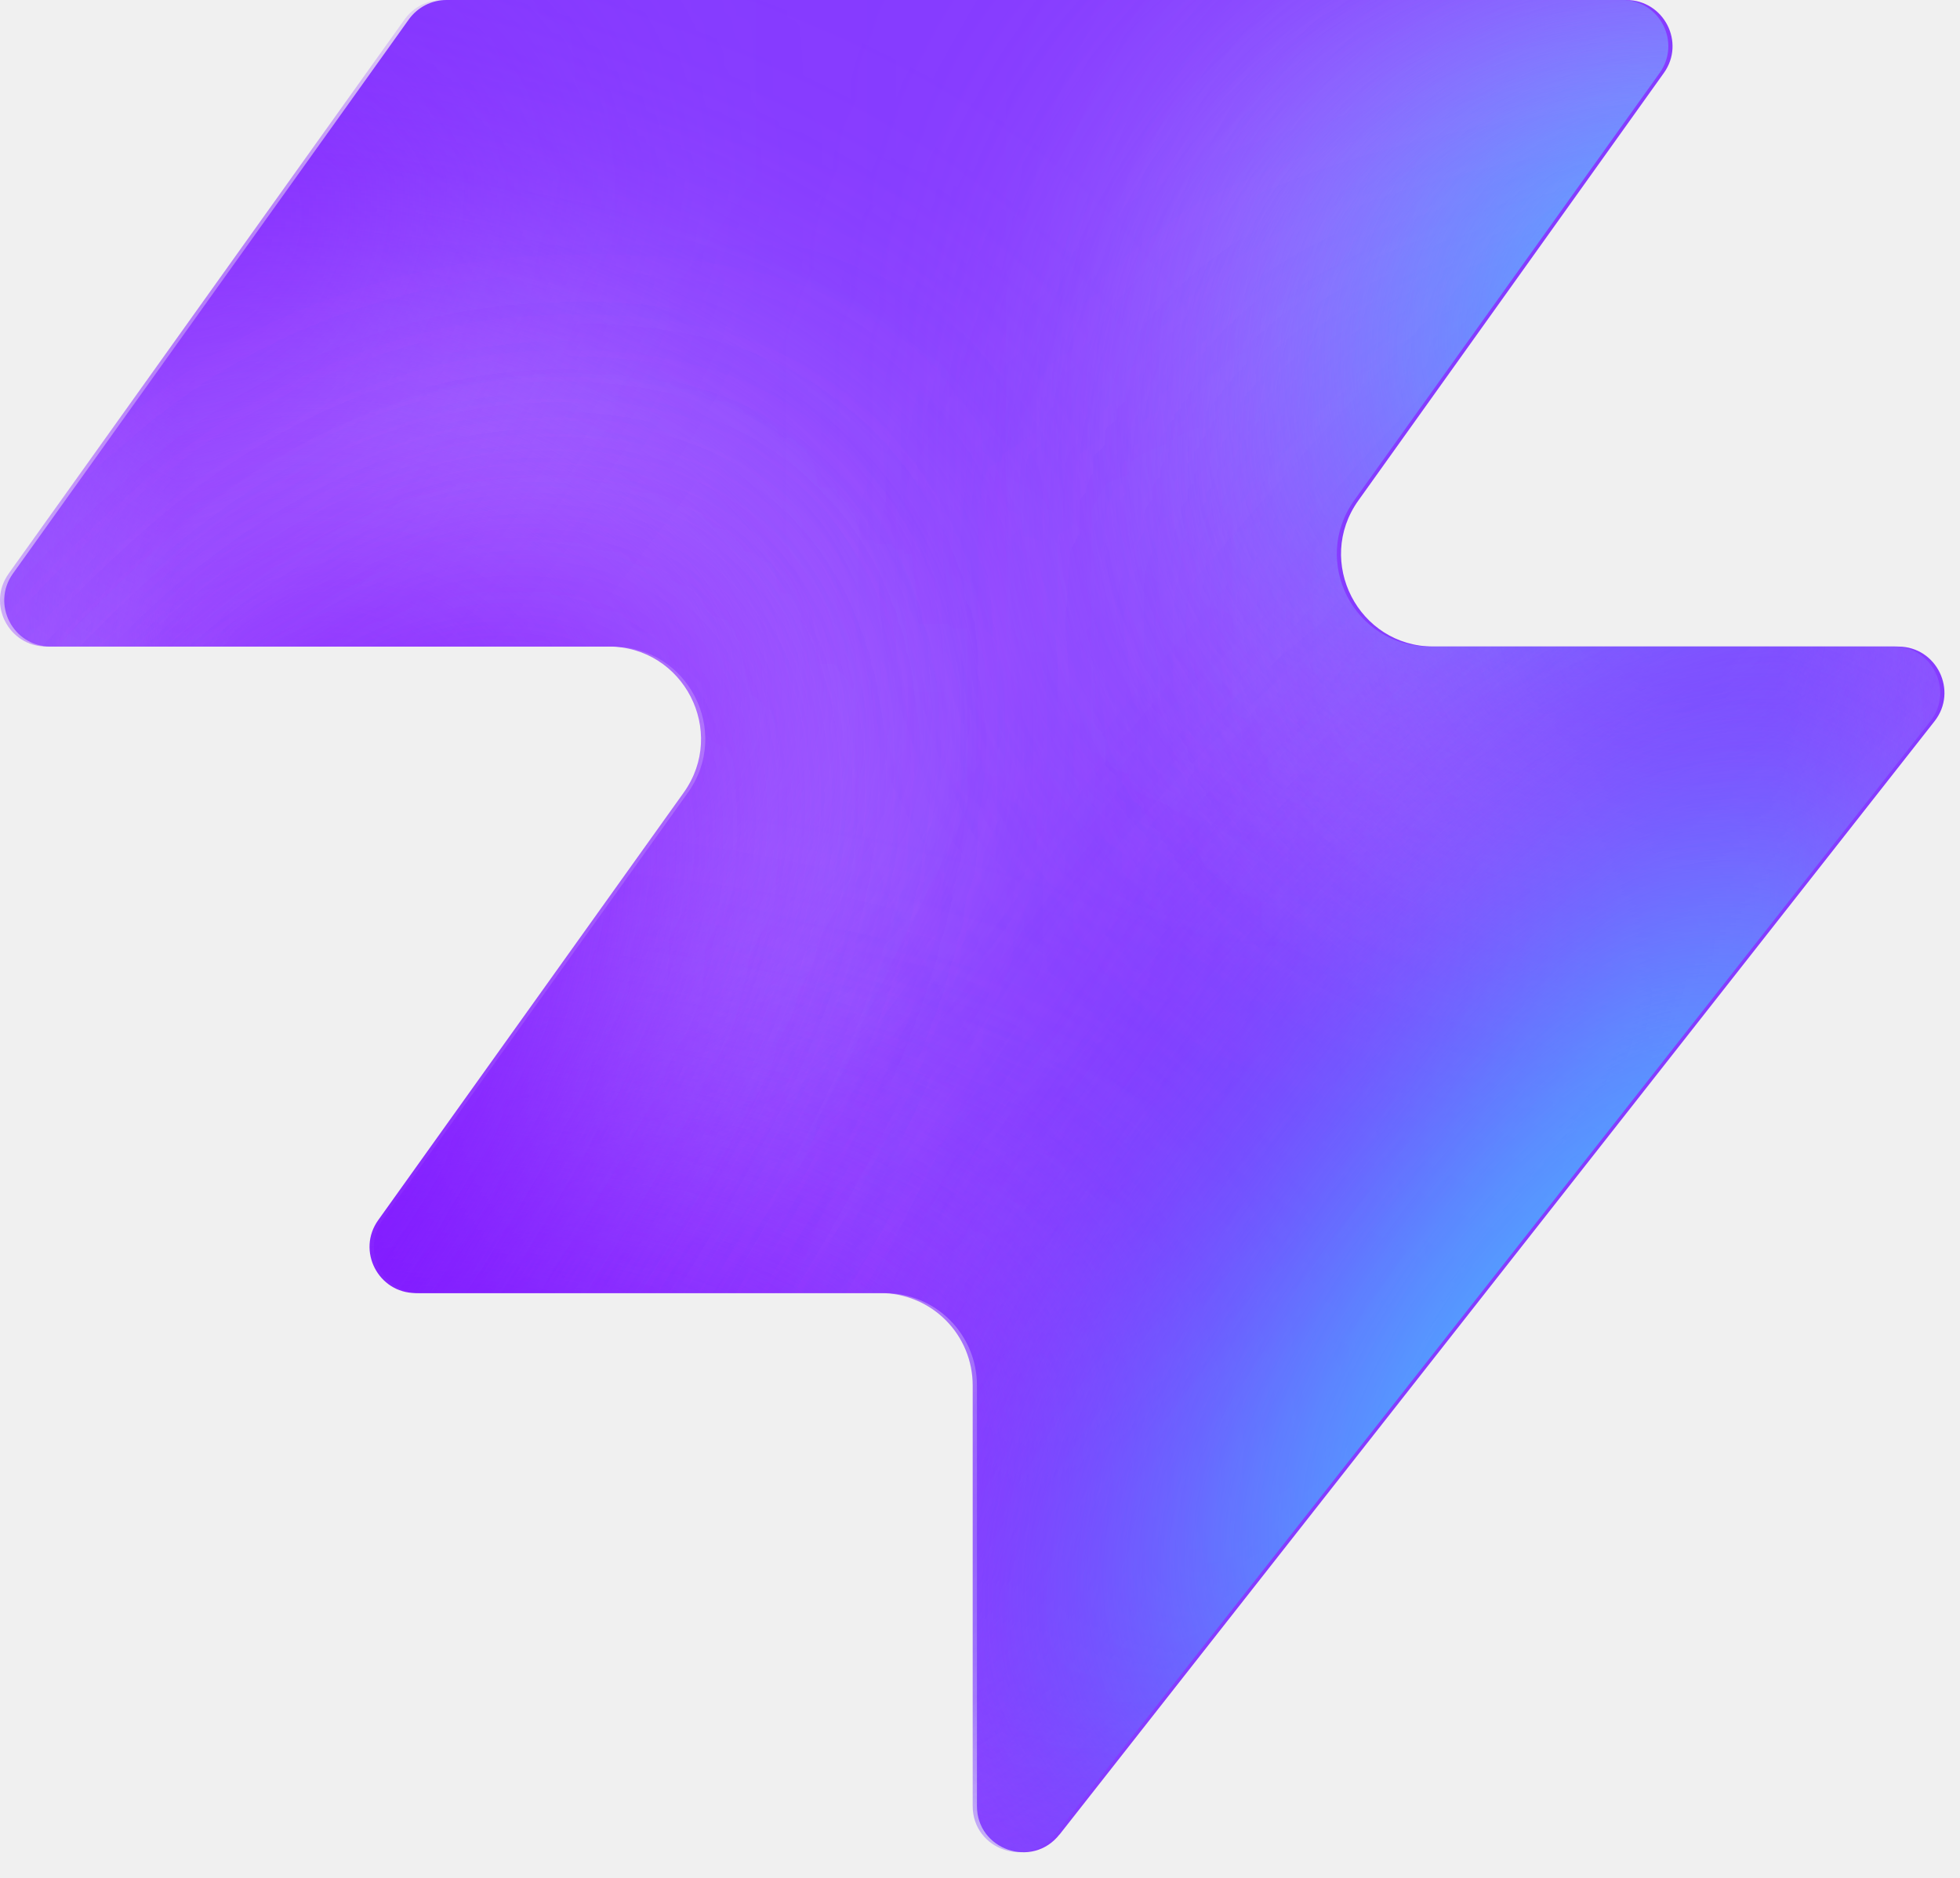
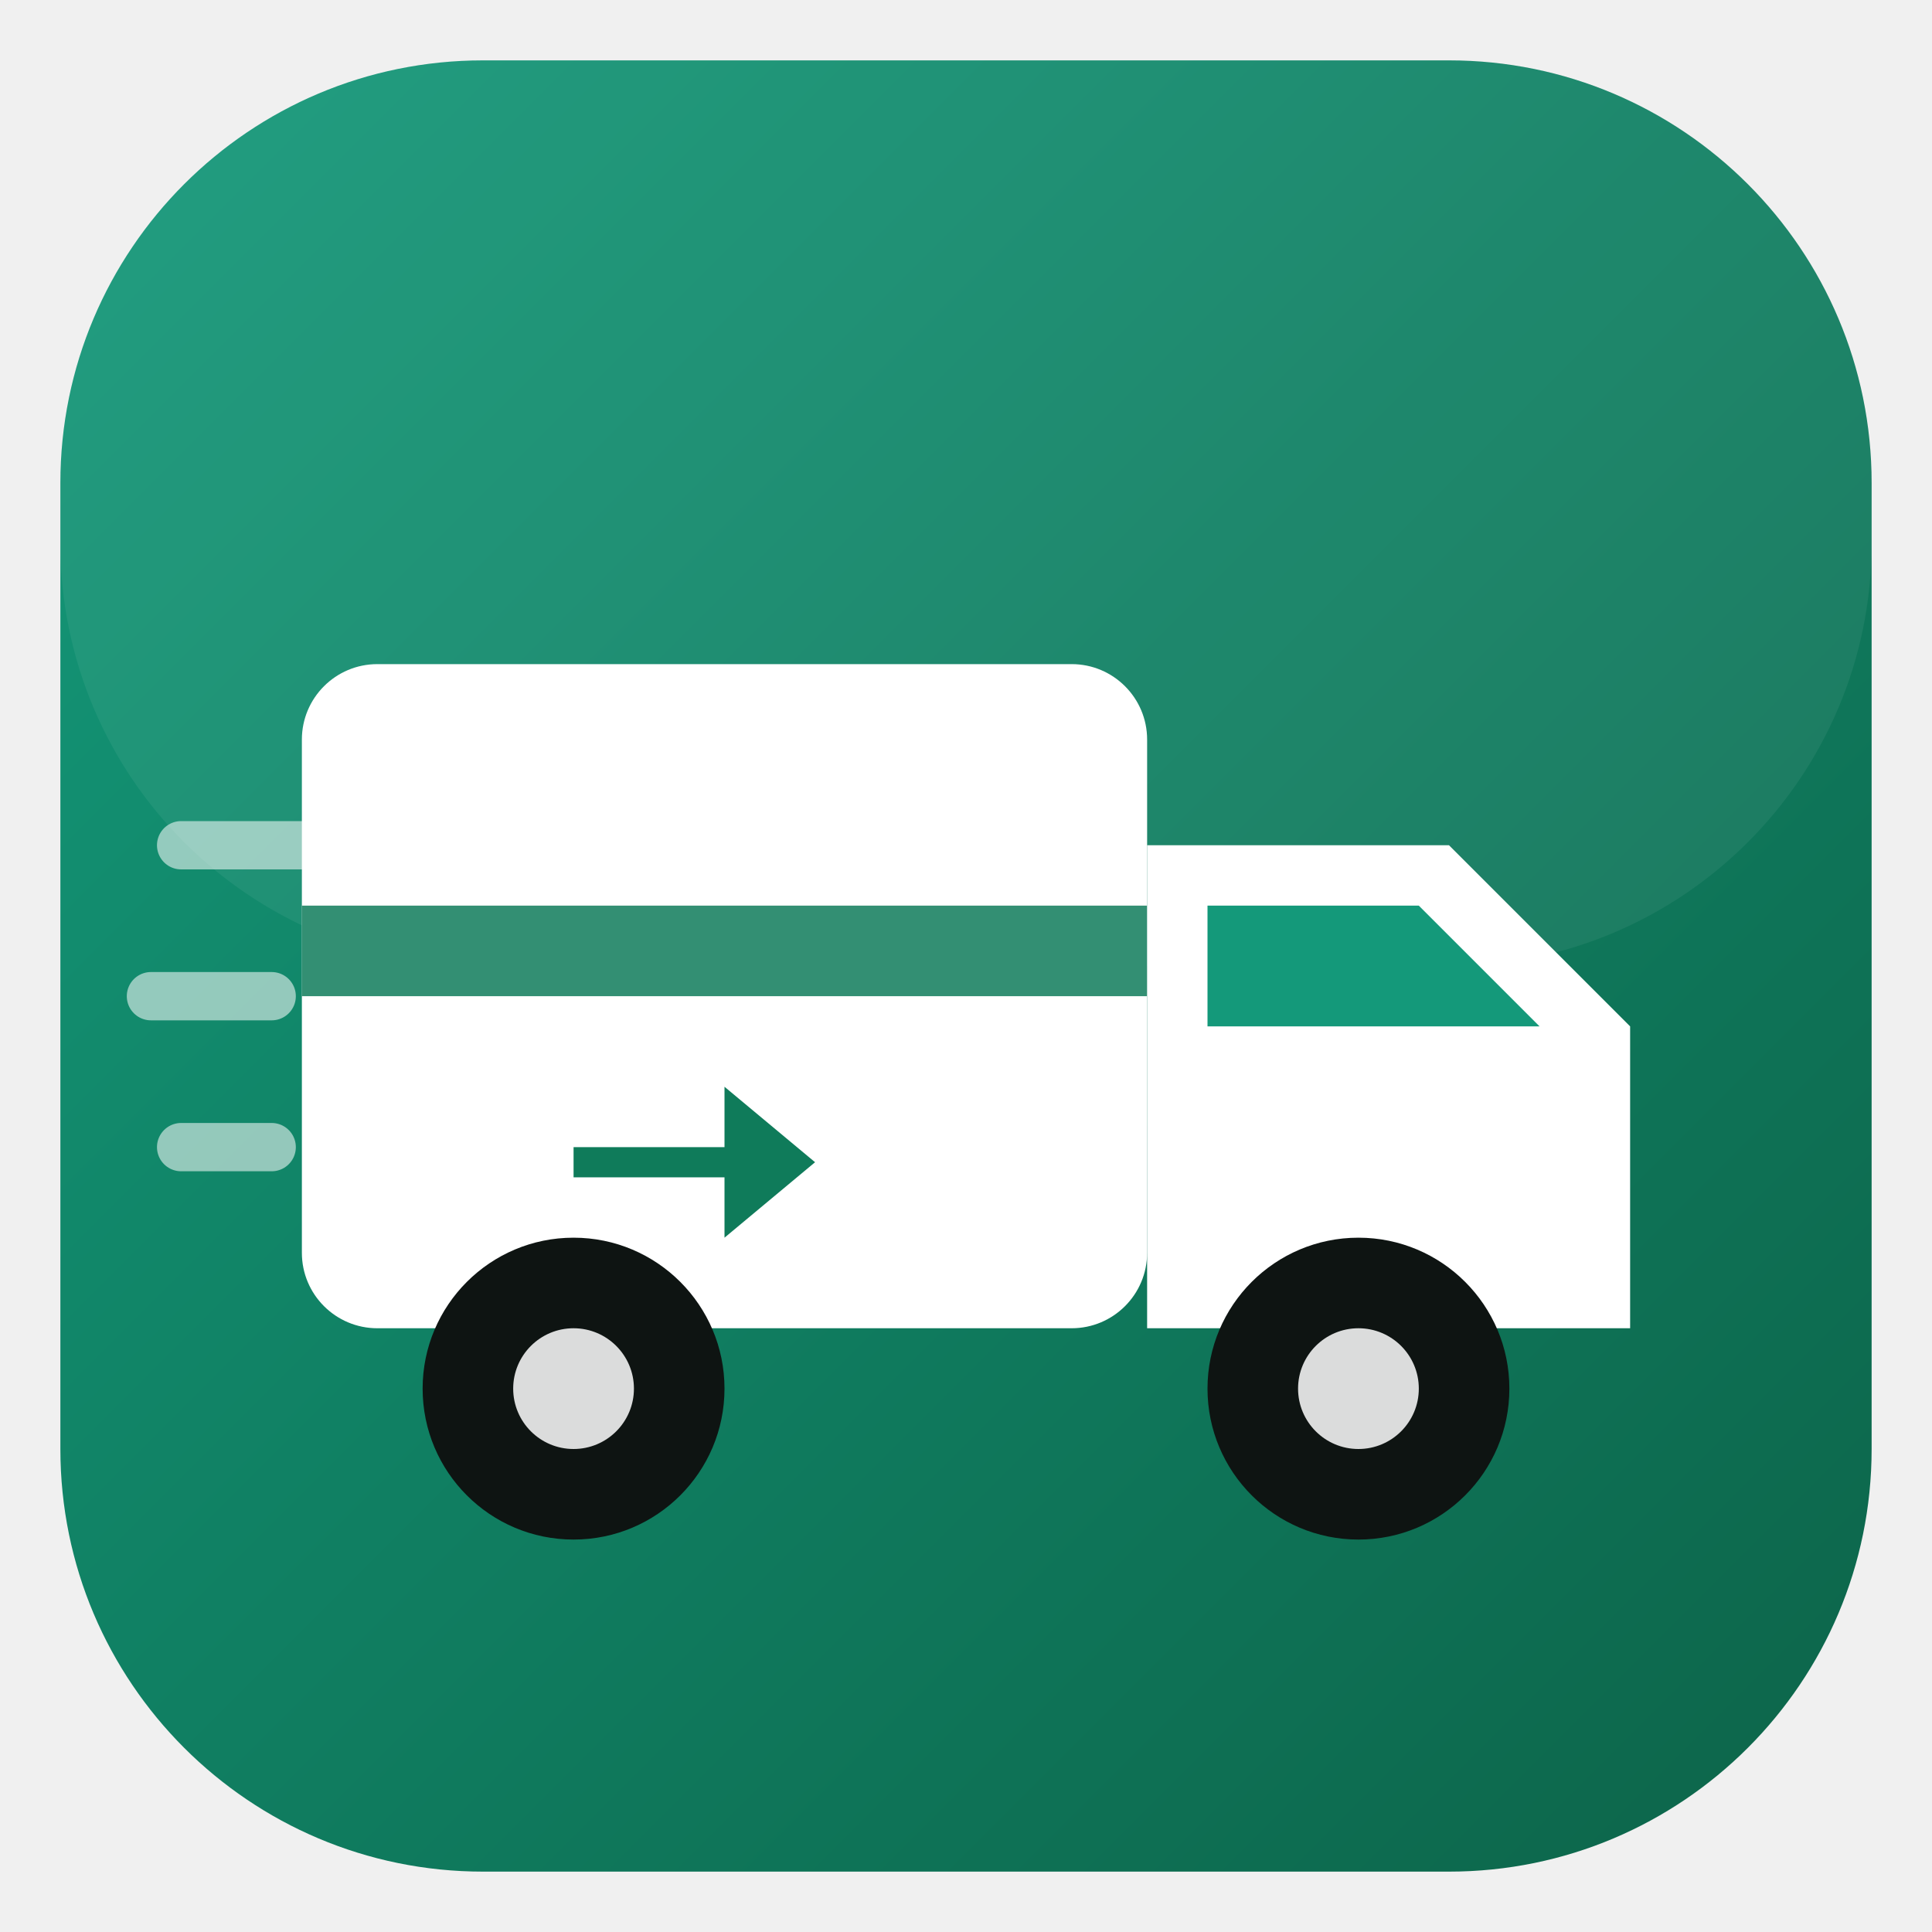
- <svg xmlns="http://www.w3.org/2000/svg" width="48" height="46" fill="none" viewBox="0 0 48 46">
-   <path fill="#863bff" d="M25.946 44.938c-.664.845-2.021.375-2.021-.698V33.937a2.26 2.26 0 0 0-2.262-2.262H10.287c-.92 0-1.456-1.04-.92-1.788l7.48-10.471c1.07-1.497 0-3.578-1.842-3.578H1.237c-.92 0-1.456-1.04-.92-1.788L10.013.474c.214-.297.556-.474.92-.474h28.894c.92 0 1.456 1.04.92 1.788l-7.48 10.471c-1.07 1.498 0 3.579 1.842 3.579h11.377c.943 0 1.473 1.088.89 1.83L25.947 44.94z" style="fill:#863bff;fill:color(display-p3 .525 .23 1);fill-opacity:1" />
-   <mask id="a" width="48" height="46" x="0" y="0" maskUnits="userSpaceOnUse" style="mask-type:alpha">
-     <path fill="#000" d="M25.842 44.938c-.664.844-2.021.375-2.021-.698V33.937a2.26 2.26 0 0 0-2.262-2.262H10.183c-.92 0-1.456-1.04-.92-1.788l7.48-10.471c1.07-1.498 0-3.579-1.842-3.579H1.133c-.92 0-1.456-1.04-.92-1.787L9.91.473c.214-.297.556-.474.92-.474h28.894c.92 0 1.456 1.04.92 1.788l-7.48 10.471c-1.07 1.498 0 3.578 1.842 3.578h11.377c.943 0 1.473 1.088.89 1.832L25.843 44.94z" style="fill:#000;fill-opacity:1" />
-   </mask>
-   <g mask="url(#a)">
-     <g filter="url(#b)">
-       <ellipse cx="5.508" cy="14.704" fill="#ede6ff" rx="5.508" ry="14.704" style="fill:#ede6ff;fill:color(display-p3 .927 .903 1);fill-opacity:1" transform="matrix(.00324 1 1 -.00324 -4.47 31.516)" />
-     </g>
-     <g filter="url(#c)">
-       <ellipse cx="10.399" cy="29.851" fill="#ede6ff" rx="10.399" ry="29.851" style="fill:#ede6ff;fill:color(display-p3 .927 .903 1);fill-opacity:1" transform="matrix(.00324 1 1 -.00324 -39.328 7.883)" />
-     </g>
-     <g filter="url(#d)">
-       <ellipse cx="5.508" cy="30.487" fill="#7e14ff" rx="5.508" ry="30.487" style="fill:#7e14ff;fill:color(display-p3 .492 .077 1);fill-opacity:1" transform="rotate(89.814 -25.913 -14.639)scale(1 -1)" />
-     </g>
-     <g filter="url(#e)">
-       <ellipse cx="5.508" cy="30.599" fill="#7e14ff" rx="5.508" ry="30.599" style="fill:#7e14ff;fill:color(display-p3 .492 .077 1);fill-opacity:1" transform="rotate(89.814 -32.644 -3.334)scale(1 -1)" />
-     </g>
-     <g filter="url(#f)">
-       <ellipse cx="5.508" cy="30.599" fill="#7e14ff" rx="5.508" ry="30.599" style="fill:#7e14ff;fill:color(display-p3 .492 .077 1);fill-opacity:1" transform="matrix(.00324 1 1 -.00324 -34.34 30.47)" />
-     </g>
-     <g filter="url(#g)">
-       <ellipse cx="14.072" cy="22.078" fill="#ede6ff" rx="14.072" ry="22.078" style="fill:#ede6ff;fill:color(display-p3 .927 .903 1);fill-opacity:1" transform="rotate(93.35 24.506 48.493)scale(-1 1)" />
-     </g>
-     <g filter="url(#h)">
-       <ellipse cx="3.47" cy="21.501" fill="#7e14ff" rx="3.47" ry="21.501" style="fill:#7e14ff;fill:color(display-p3 .492 .077 1);fill-opacity:1" transform="rotate(89.009 28.708 47.59)scale(-1 1)" />
-     </g>
-     <g filter="url(#i)">
-       <ellipse cx="3.47" cy="21.501" fill="#7e14ff" rx="3.47" ry="21.501" style="fill:#7e14ff;fill:color(display-p3 .492 .077 1);fill-opacity:1" transform="rotate(89.009 28.708 47.59)scale(-1 1)" />
-     </g>
-     <g filter="url(#j)">
-       <ellipse cx=".387" cy="8.972" fill="#7e14ff" rx="4.407" ry="29.108" style="fill:#7e14ff;fill:color(display-p3 .492 .077 1);fill-opacity:1" transform="rotate(39.51 .387 8.972)" />
-     </g>
-     <g filter="url(#k)">
-       <ellipse cx="47.523" cy="-6.092" fill="#7e14ff" rx="4.407" ry="29.108" style="fill:#7e14ff;fill:color(display-p3 .492 .077 1);fill-opacity:1" transform="rotate(37.892 47.523 -6.092)" />
-     </g>
-     <g filter="url(#l)">
-       <ellipse cx="41.412" cy="6.333" fill="#47bfff" rx="5.971" ry="9.665" style="fill:#47bfff;fill:color(display-p3 .28 .748 1);fill-opacity:1" transform="rotate(37.892 41.412 6.333)" />
-     </g>
-     <g filter="url(#m)">
-       <ellipse cx="-1.879" cy="38.332" fill="#7e14ff" rx="4.407" ry="29.108" style="fill:#7e14ff;fill:color(display-p3 .492 .077 1);fill-opacity:1" transform="rotate(37.892 -1.88 38.332)" />
-     </g>
-     <g filter="url(#n)">
-       <ellipse cx="-1.879" cy="38.332" fill="#7e14ff" rx="4.407" ry="29.108" style="fill:#7e14ff;fill:color(display-p3 .492 .077 1);fill-opacity:1" transform="rotate(37.892 -1.88 38.332)" />
-     </g>
-     <g filter="url(#o)">
-       <ellipse cx="35.651" cy="29.907" fill="#7e14ff" rx="4.407" ry="29.108" style="fill:#7e14ff;fill:color(display-p3 .492 .077 1);fill-opacity:1" transform="rotate(37.892 35.651 29.907)" />
-     </g>
-     <g filter="url(#p)">
-       <ellipse cx="38.418" cy="32.4" fill="#47bfff" rx="5.971" ry="15.297" style="fill:#47bfff;fill:color(display-p3 .28 .748 1);fill-opacity:1" transform="rotate(37.892 38.418 32.4)" />
-     </g>
-   </g>
+ <svg xmlns="http://www.w3.org/2000/svg" viewBox="0 0 64 64">
  <defs>
-     <filter id="b" width="60.045" height="41.654" x="-19.77" y="16.149" color-interpolation-filters="sRGB" filterUnits="userSpaceOnUse">
-       <feFlood flood-opacity="0" result="BackgroundImageFix" />
-       <feBlend in="SourceGraphic" in2="BackgroundImageFix" result="shape" />
-       <feGaussianBlur result="effect1_foregroundBlur_2002_17158" stdDeviation="7.659" />
-     </filter>
-     <filter id="c" width="90.34" height="51.437" x="-54.613" y="-7.533" color-interpolation-filters="sRGB" filterUnits="userSpaceOnUse">
-       <feFlood flood-opacity="0" result="BackgroundImageFix" />
-       <feBlend in="SourceGraphic" in2="BackgroundImageFix" result="shape" />
-       <feGaussianBlur result="effect1_foregroundBlur_2002_17158" stdDeviation="7.659" />
-     </filter>
-     <filter id="d" width="79.355" height="29.4" x="-49.64" y="2.03" color-interpolation-filters="sRGB" filterUnits="userSpaceOnUse">
-       <feFlood flood-opacity="0" result="BackgroundImageFix" />
-       <feBlend in="SourceGraphic" in2="BackgroundImageFix" result="shape" />
-       <feGaussianBlur result="effect1_foregroundBlur_2002_17158" stdDeviation="4.596" />
-     </filter>
-     <filter id="e" width="79.579" height="29.4" x="-45.045" y="20.029" color-interpolation-filters="sRGB" filterUnits="userSpaceOnUse">
-       <feFlood flood-opacity="0" result="BackgroundImageFix" />
-       <feBlend in="SourceGraphic" in2="BackgroundImageFix" result="shape" />
-       <feGaussianBlur result="effect1_foregroundBlur_2002_17158" stdDeviation="4.596" />
-     </filter>
-     <filter id="f" width="79.579" height="29.4" x="-43.513" y="21.178" color-interpolation-filters="sRGB" filterUnits="userSpaceOnUse">
-       <feFlood flood-opacity="0" result="BackgroundImageFix" />
-       <feBlend in="SourceGraphic" in2="BackgroundImageFix" result="shape" />
-       <feGaussianBlur result="effect1_foregroundBlur_2002_17158" stdDeviation="4.596" />
-     </filter>
-     <filter id="g" width="74.749" height="58.852" x="15.756" y="-17.901" color-interpolation-filters="sRGB" filterUnits="userSpaceOnUse">
-       <feFlood flood-opacity="0" result="BackgroundImageFix" />
-       <feBlend in="SourceGraphic" in2="BackgroundImageFix" result="shape" />
-       <feGaussianBlur result="effect1_foregroundBlur_2002_17158" stdDeviation="7.659" />
-     </filter>
-     <filter id="h" width="61.377" height="25.362" x="23.548" y="2.284" color-interpolation-filters="sRGB" filterUnits="userSpaceOnUse">
-       <feFlood flood-opacity="0" result="BackgroundImageFix" />
-       <feBlend in="SourceGraphic" in2="BackgroundImageFix" result="shape" />
-       <feGaussianBlur result="effect1_foregroundBlur_2002_17158" stdDeviation="4.596" />
-     </filter>
-     <filter id="i" width="61.377" height="25.362" x="23.548" y="2.284" color-interpolation-filters="sRGB" filterUnits="userSpaceOnUse">
-       <feFlood flood-opacity="0" result="BackgroundImageFix" />
-       <feBlend in="SourceGraphic" in2="BackgroundImageFix" result="shape" />
-       <feGaussianBlur result="effect1_foregroundBlur_2002_17158" stdDeviation="4.596" />
-     </filter>
-     <filter id="j" width="56.045" height="63.649" x="-27.636" y="-22.853" color-interpolation-filters="sRGB" filterUnits="userSpaceOnUse">
-       <feFlood flood-opacity="0" result="BackgroundImageFix" />
-       <feBlend in="SourceGraphic" in2="BackgroundImageFix" result="shape" />
-       <feGaussianBlur result="effect1_foregroundBlur_2002_17158" stdDeviation="4.596" />
-     </filter>
-     <filter id="k" width="54.814" height="64.646" x="20.116" y="-38.415" color-interpolation-filters="sRGB" filterUnits="userSpaceOnUse">
-       <feFlood flood-opacity="0" result="BackgroundImageFix" />
-       <feBlend in="SourceGraphic" in2="BackgroundImageFix" result="shape" />
-       <feGaussianBlur result="effect1_foregroundBlur_2002_17158" stdDeviation="4.596" />
-     </filter>
-     <filter id="l" width="33.541" height="35.313" x="24.641" y="-11.323" color-interpolation-filters="sRGB" filterUnits="userSpaceOnUse">
-       <feFlood flood-opacity="0" result="BackgroundImageFix" />
-       <feBlend in="SourceGraphic" in2="BackgroundImageFix" result="shape" />
-       <feGaussianBlur result="effect1_foregroundBlur_2002_17158" stdDeviation="4.596" />
-     </filter>
-     <filter id="m" width="54.814" height="64.646" x="-29.286" y="6.009" color-interpolation-filters="sRGB" filterUnits="userSpaceOnUse">
-       <feFlood flood-opacity="0" result="BackgroundImageFix" />
-       <feBlend in="SourceGraphic" in2="BackgroundImageFix" result="shape" />
-       <feGaussianBlur result="effect1_foregroundBlur_2002_17158" stdDeviation="4.596" />
-     </filter>
-     <filter id="n" width="54.814" height="64.646" x="-29.286" y="6.009" color-interpolation-filters="sRGB" filterUnits="userSpaceOnUse">
-       <feFlood flood-opacity="0" result="BackgroundImageFix" />
-       <feBlend in="SourceGraphic" in2="BackgroundImageFix" result="shape" />
-       <feGaussianBlur result="effect1_foregroundBlur_2002_17158" stdDeviation="4.596" />
-     </filter>
-     <filter id="o" width="54.814" height="64.646" x="8.244" y="-2.416" color-interpolation-filters="sRGB" filterUnits="userSpaceOnUse">
-       <feFlood flood-opacity="0" result="BackgroundImageFix" />
-       <feBlend in="SourceGraphic" in2="BackgroundImageFix" result="shape" />
-       <feGaussianBlur result="effect1_foregroundBlur_2002_17158" stdDeviation="4.596" />
-     </filter>
-     <filter id="p" width="39.409" height="43.623" x="18.713" y="10.588" color-interpolation-filters="sRGB" filterUnits="userSpaceOnUse">
-       <feFlood flood-opacity="0" result="BackgroundImageFix" />
-       <feBlend in="SourceGraphic" in2="BackgroundImageFix" result="shape" />
-       <feGaussianBlur result="effect1_foregroundBlur_2002_17158" stdDeviation="4.596" />
-     </filter>
+     <linearGradient id="bg" x1="0" y1="0" x2="1" y2="1">
+       <stop offset="0%" stop-color="#14997A" />
+       <stop offset="100%" stop-color="#0C6449" />
+     </linearGradient>
  </defs>
+   <rect x="2" y="2" width="60" height="60" rx="14" fill="url(#bg)" />
+   <rect x="2" y="2" width="60" height="30" rx="14" fill="#fff" fill-opacity="0.06" />
+   <rect x="10" y="22" width="28" height="22" rx="2.5" fill="#fff" />
+   <rect x="10" y="30" width="28" height="3" fill="#0F7B5A" opacity="0.85" />
+   <path d="M19 38 L24 38 L24 36 L27 38.5 L24 41 L24 39 L19 39 Z" fill="#0F7B5A" />
+   <path d="M38 28 L48 28 L54 34 L54 44 L38 44 Z" fill="#fff" />
+   <path d="M40 30 L47 30 L51 34 L40 34 Z" fill="#14997A" />
+   <circle cx="19" cy="46" r="5" fill="#0E1412" />
+   <circle cx="19" cy="46" r="2" fill="#fff" fill-opacity="0.85" />
+   <circle cx="45" cy="46" r="5" fill="#0E1412" />
+   <circle cx="45" cy="46" r="2" fill="#fff" fill-opacity="0.85" />
+   <path d="M6 28 L10 28 M5 33 L9 33 M6 38 L9 38" stroke="#fff" stroke-opacity="0.55" stroke-width="1.6" stroke-linecap="round" />
</svg>
